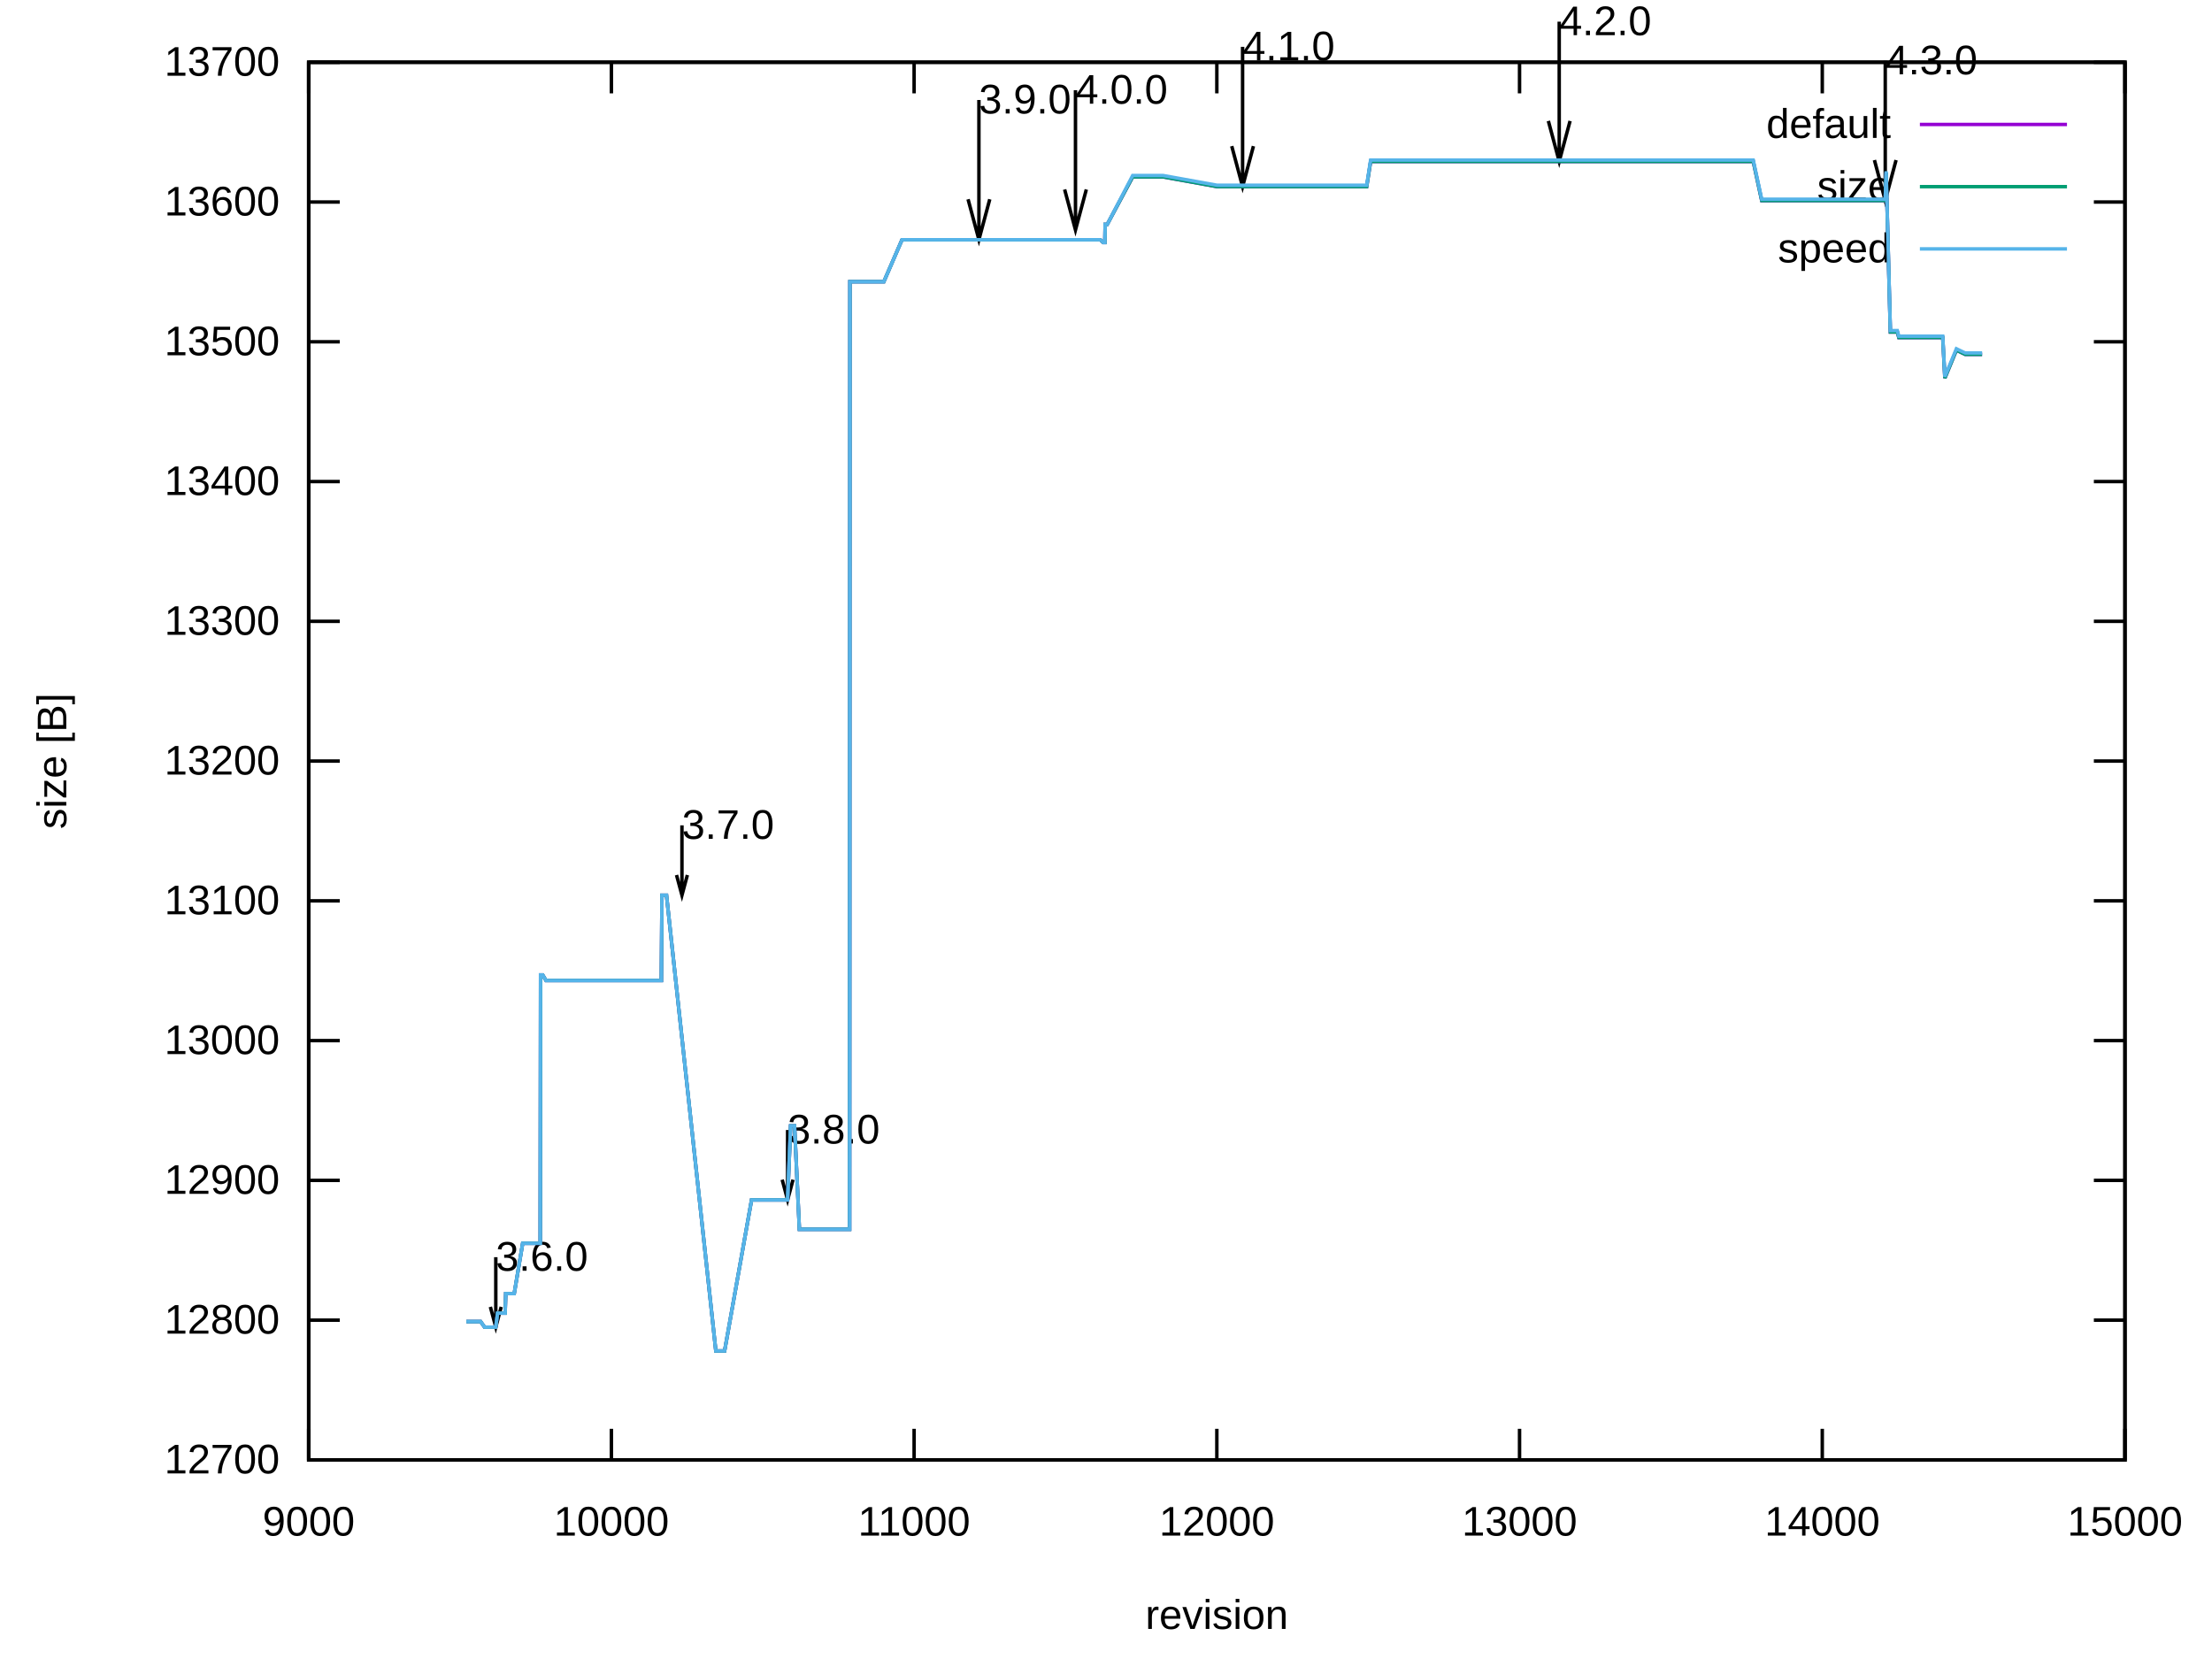
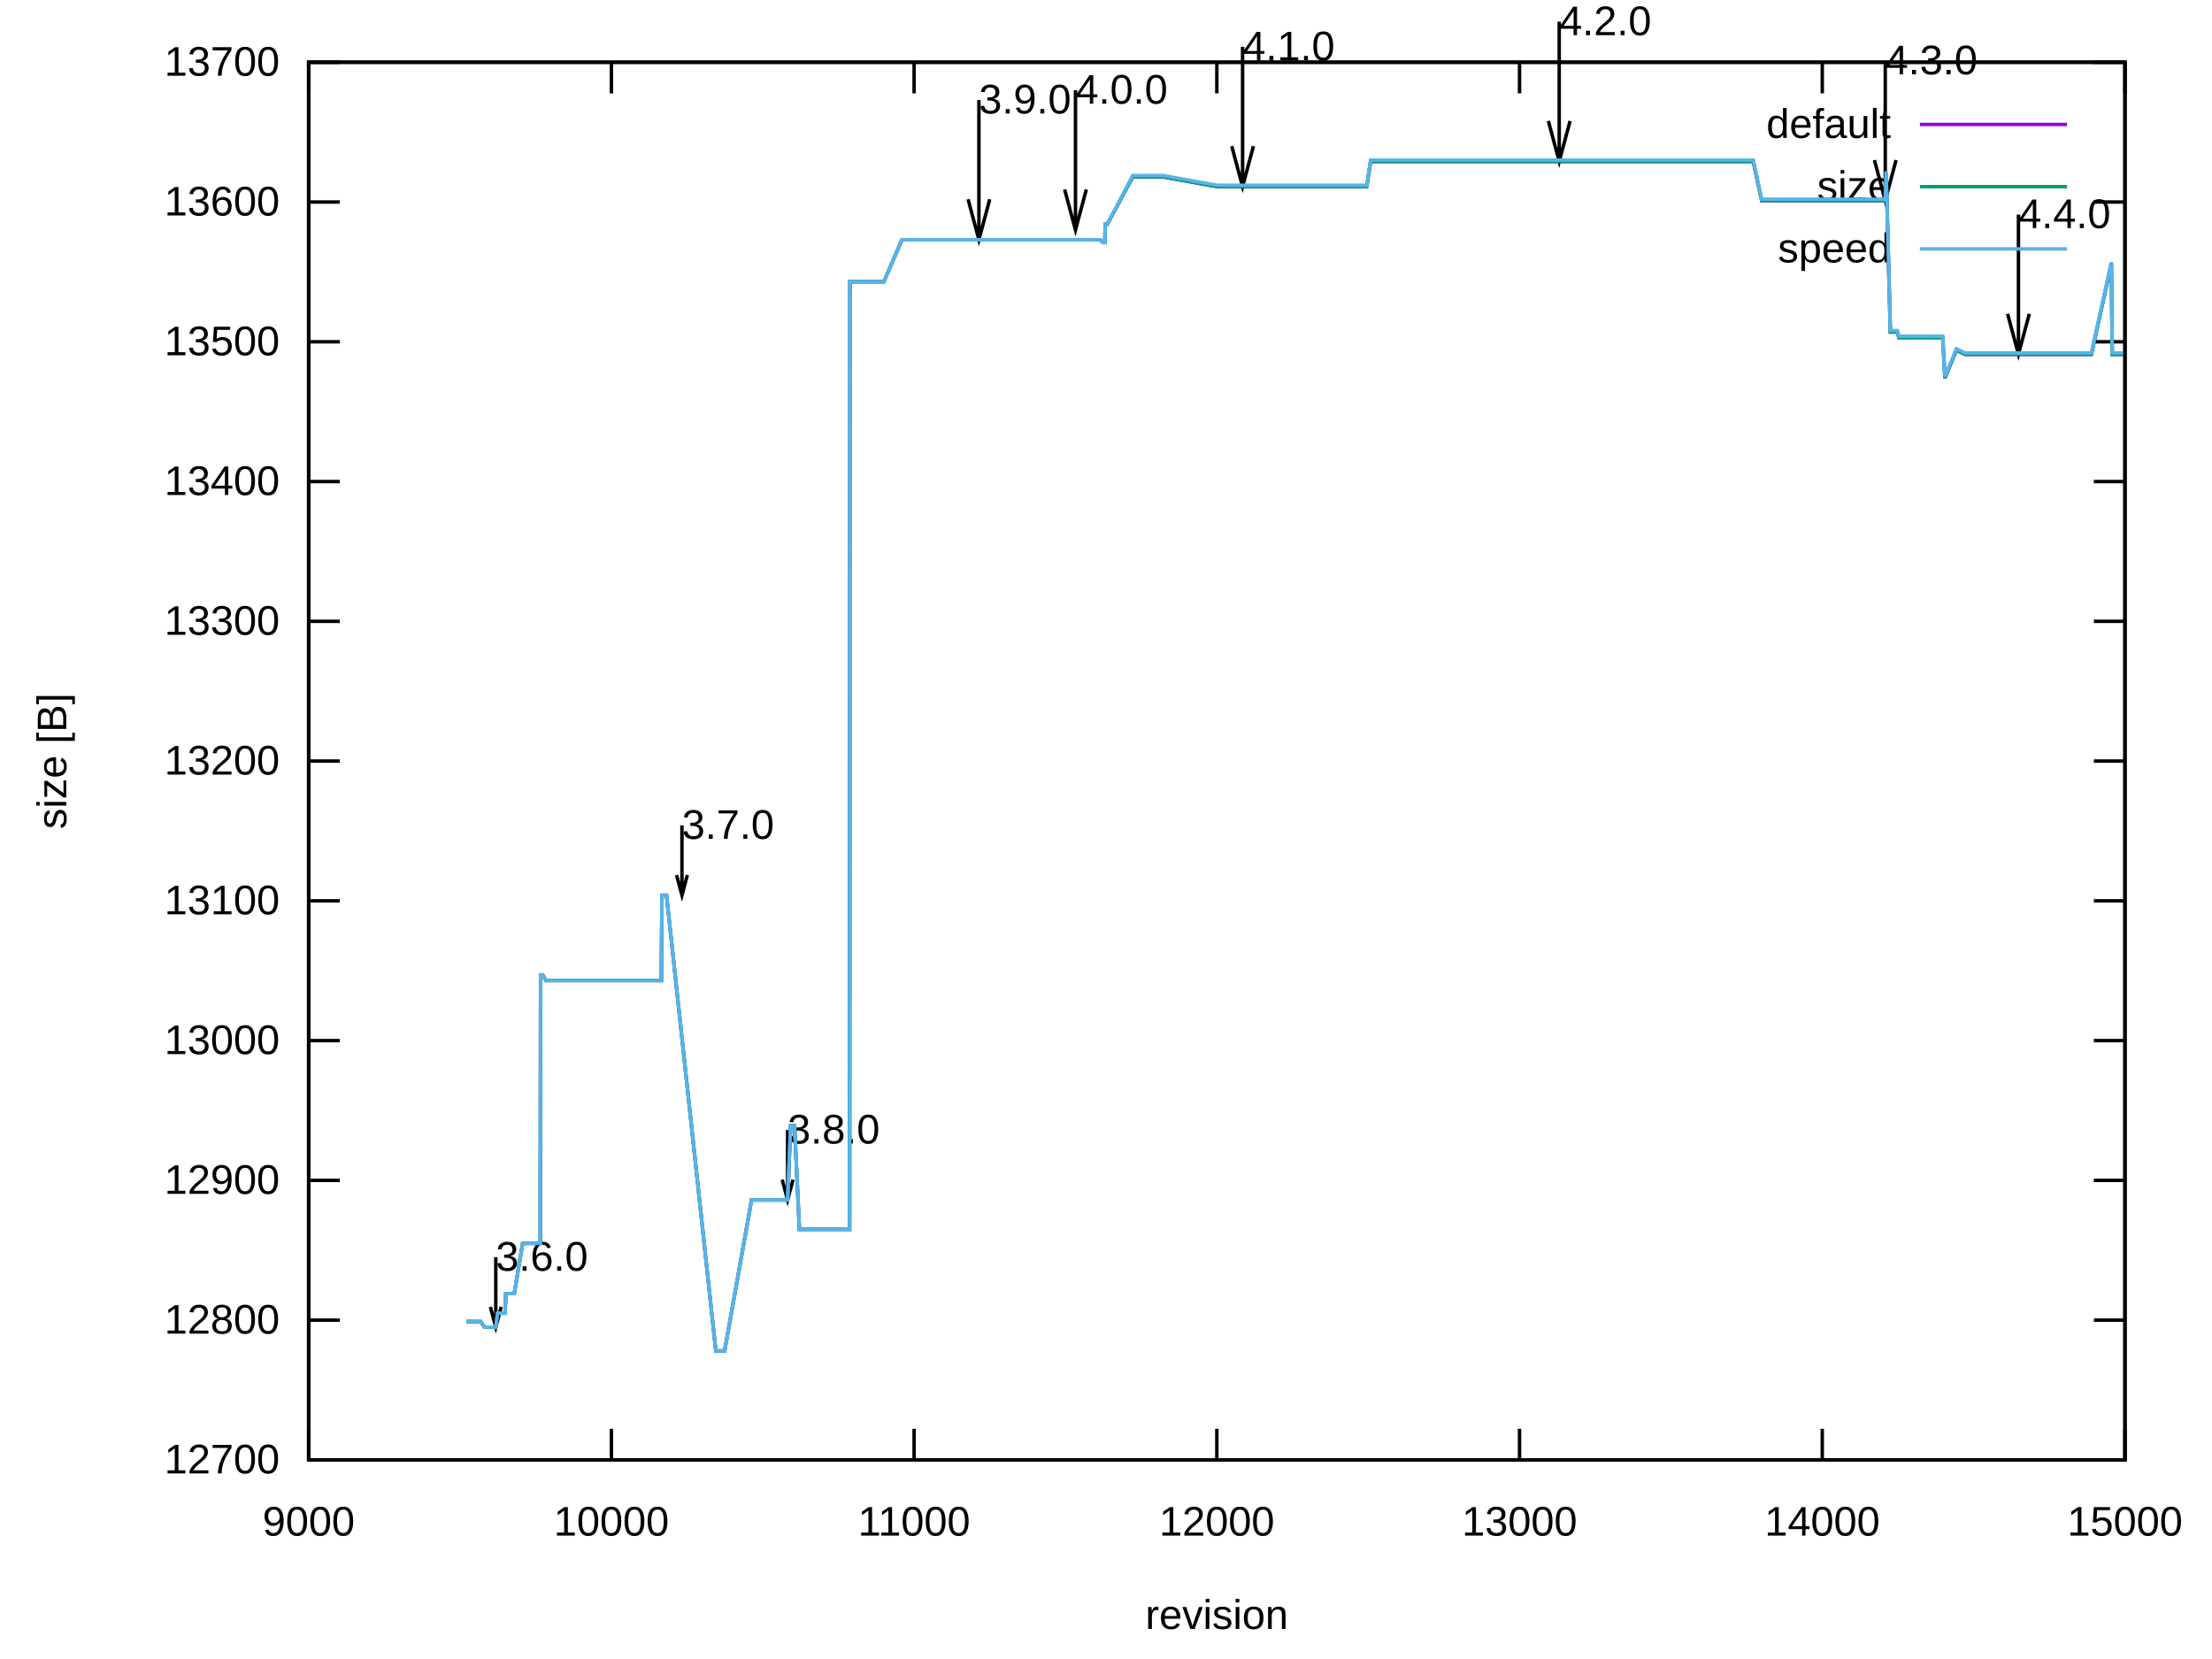
<svg xmlns="http://www.w3.org/2000/svg" xmlns:xlink="http://www.w3.org/1999/xlink" width="640" height="480" viewBox="0 0 640 480">
  <g id="gnuplot_canvas">
    <rect x="0" y="0" width="640" height="480" fill="none" />
    <defs>
      <circle id="gpDot" r="0.5" stroke-width="0.5" stroke="currentColor" />
      <path id="gpPt0" stroke-width="0.222" stroke="currentColor" d="M-1,0 h2 M0,-1 v2" />
      <path id="gpPt1" stroke-width="0.222" stroke="currentColor" d="M-1,-1 L1,1 M1,-1 L-1,1" />
      <path id="gpPt2" stroke-width="0.222" stroke="currentColor" d="M-1,0 L1,0 M0,-1 L0,1 M-1,-1 L1,1 M-1,1 L1,-1" />
      <rect id="gpPt3" stroke-width="0.222" stroke="currentColor" x="-1" y="-1" width="2" height="2" />
      <rect id="gpPt4" stroke-width="0.222" stroke="currentColor" fill="currentColor" x="-1" y="-1" width="2" height="2" />
      <circle id="gpPt5" stroke-width="0.222" stroke="currentColor" cx="0" cy="0" r="1" />
      <use xlink:href="#gpPt5" id="gpPt6" fill="currentColor" stroke="none" />
      <path id="gpPt7" stroke-width="0.222" stroke="currentColor" d="M0,-1.33 L-1.33,0.67 L1.33,0.67 z" />
      <use xlink:href="#gpPt7" id="gpPt8" fill="currentColor" stroke="none" />
      <use xlink:href="#gpPt7" id="gpPt9" stroke="currentColor" transform="rotate(180)" />
      <use xlink:href="#gpPt9" id="gpPt10" fill="currentColor" stroke="none" />
      <use xlink:href="#gpPt3" id="gpPt11" stroke="currentColor" transform="rotate(45)" />
      <use xlink:href="#gpPt11" id="gpPt12" fill="currentColor" stroke="none" />
      <path id="gpPt13" stroke-width="0.222" stroke="currentColor" d="M0,1.330 L1.265,0.411 L0.782,-1.067 L-0.782,-1.076 L-1.265,0.411 z" />
      <use xlink:href="#gpPt13" id="gpPt14" fill="currentColor" stroke="none" />
      <filter id="textbox" filterUnits="objectBoundingBox" x="0" y="0" height="1" width="1">
        <feFlood flood-color="white" flood-opacity="1" result="bgnd" />
        <feComposite in="SourceGraphic" in2="bgnd" operator="atop" />
      </filter>
      <filter id="greybox" filterUnits="objectBoundingBox" x="0" y="0" height="1" width="1">
        <feFlood flood-color="lightgrey" flood-opacity="1" result="grey" />
        <feComposite in="SourceGraphic" in2="grey" operator="atop" />
      </filter>
    </defs>
    <g fill="none" color="white" stroke="currentColor" stroke-width="1.00" stroke-linecap="butt" stroke-linejoin="miter">
</g>
    <g fill="none" color="black" stroke="currentColor" stroke-width="1.00" stroke-linecap="butt" stroke-linejoin="miter">
      <path stroke="black" d="M89.31,422.40 L98.31,422.40 M614.82,422.40 L605.82,422.40  " />
      <g transform="translate(80.92,426.30)" stroke="none" fill="black" font-family="Arial" font-size="12.00" text-anchor="end">
        <text>
          <tspan font-family="Arial"> 12700</tspan>
        </text>
      </g>
    </g>
    <g fill="none" color="black" stroke="currentColor" stroke-width="1.00" stroke-linecap="butt" stroke-linejoin="miter">
      <path stroke="black" d="M89.31,381.96 L98.31,381.96 M614.82,381.96 L605.82,381.96  " />
      <g transform="translate(80.92,385.86)" stroke="none" fill="black" font-family="Arial" font-size="12.00" text-anchor="end">
        <text>
          <tspan font-family="Arial"> 12800</tspan>
        </text>
      </g>
    </g>
    <g fill="none" color="black" stroke="currentColor" stroke-width="1.00" stroke-linecap="butt" stroke-linejoin="miter">
      <path stroke="black" d="M89.31,341.52 L98.31,341.52 M614.82,341.52 L605.82,341.52  " />
      <g transform="translate(80.92,345.42)" stroke="none" fill="black" font-family="Arial" font-size="12.00" text-anchor="end">
        <text>
          <tspan font-family="Arial"> 12900</tspan>
        </text>
      </g>
    </g>
    <g fill="none" color="black" stroke="currentColor" stroke-width="1.00" stroke-linecap="butt" stroke-linejoin="miter">
      <path stroke="black" d="M89.31,301.08 L98.31,301.08 M614.82,301.08 L605.82,301.08  " />
      <g transform="translate(80.92,304.98)" stroke="none" fill="black" font-family="Arial" font-size="12.00" text-anchor="end">
        <text>
          <tspan font-family="Arial"> 13000</tspan>
        </text>
      </g>
    </g>
    <g fill="none" color="black" stroke="currentColor" stroke-width="1.00" stroke-linecap="butt" stroke-linejoin="miter">
      <path stroke="black" d="M89.31,260.64 L98.31,260.64 M614.82,260.64 L605.82,260.64  " />
      <g transform="translate(80.92,264.54)" stroke="none" fill="black" font-family="Arial" font-size="12.00" text-anchor="end">
        <text>
          <tspan font-family="Arial"> 13100</tspan>
        </text>
      </g>
    </g>
    <g fill="none" color="black" stroke="currentColor" stroke-width="1.00" stroke-linecap="butt" stroke-linejoin="miter">
      <path stroke="black" d="M89.31,220.20 L98.31,220.20 M614.82,220.20 L605.82,220.20  " />
      <g transform="translate(80.92,224.10)" stroke="none" fill="black" font-family="Arial" font-size="12.00" text-anchor="end">
        <text>
          <tspan font-family="Arial"> 13200</tspan>
        </text>
      </g>
    </g>
    <g fill="none" color="black" stroke="currentColor" stroke-width="1.00" stroke-linecap="butt" stroke-linejoin="miter">
      <path stroke="black" d="M89.31,179.77 L98.31,179.77 M614.82,179.77 L605.82,179.77  " />
      <g transform="translate(80.92,183.67)" stroke="none" fill="black" font-family="Arial" font-size="12.00" text-anchor="end">
        <text>
          <tspan font-family="Arial"> 13300</tspan>
        </text>
      </g>
    </g>
    <g fill="none" color="black" stroke="currentColor" stroke-width="1.00" stroke-linecap="butt" stroke-linejoin="miter">
      <path stroke="black" d="M89.31,139.33 L98.31,139.33 M614.82,139.33 L605.82,139.33  " />
      <g transform="translate(80.92,143.23)" stroke="none" fill="black" font-family="Arial" font-size="12.00" text-anchor="end">
        <text>
          <tspan font-family="Arial"> 13400</tspan>
        </text>
      </g>
    </g>
    <g fill="none" color="black" stroke="currentColor" stroke-width="1.00" stroke-linecap="butt" stroke-linejoin="miter">
      <path stroke="black" d="M89.31,98.89 L98.31,98.89 M614.82,98.89 L605.82,98.89  " />
      <g transform="translate(80.92,102.79)" stroke="none" fill="black" font-family="Arial" font-size="12.00" text-anchor="end">
        <text>
          <tspan font-family="Arial"> 13500</tspan>
        </text>
      </g>
    </g>
    <g fill="none" color="black" stroke="currentColor" stroke-width="1.00" stroke-linecap="butt" stroke-linejoin="miter">
      <path stroke="black" d="M89.31,58.45 L98.31,58.45 M614.82,58.45 L605.82,58.45  " />
      <g transform="translate(80.92,62.35)" stroke="none" fill="black" font-family="Arial" font-size="12.00" text-anchor="end">
        <text>
          <tspan font-family="Arial"> 13600</tspan>
        </text>
      </g>
    </g>
    <g fill="none" color="black" stroke="currentColor" stroke-width="1.00" stroke-linecap="butt" stroke-linejoin="miter">
      <path stroke="black" d="M89.31,18.01 L98.31,18.01 M614.82,18.01 L605.82,18.01  " />
      <g transform="translate(80.92,21.91)" stroke="none" fill="black" font-family="Arial" font-size="12.00" text-anchor="end">
        <text>
          <tspan font-family="Arial"> 13700</tspan>
        </text>
      </g>
    </g>
    <g fill="none" color="black" stroke="currentColor" stroke-width="1.00" stroke-linecap="butt" stroke-linejoin="miter">
      <path stroke="black" d="M89.31,422.40 L89.31,413.40 M89.31,18.01 L89.31,27.01  " />
      <g transform="translate(89.31,444.30)" stroke="none" fill="black" font-family="Arial" font-size="12.00" text-anchor="middle">
        <text>
          <tspan font-family="Arial"> 9000</tspan>
        </text>
      </g>
    </g>
    <g fill="none" color="black" stroke="currentColor" stroke-width="1.00" stroke-linecap="butt" stroke-linejoin="miter">
      <path stroke="black" d="M176.90,422.40 L176.90,413.40 M176.90,18.01 L176.90,27.01  " />
      <g transform="translate(176.90,444.30)" stroke="none" fill="black" font-family="Arial" font-size="12.00" text-anchor="middle">
        <text>
          <tspan font-family="Arial"> 10000</tspan>
        </text>
      </g>
    </g>
    <g fill="none" color="black" stroke="currentColor" stroke-width="1.00" stroke-linecap="butt" stroke-linejoin="miter">
      <path stroke="black" d="M264.48,422.40 L264.48,413.40 M264.48,18.01 L264.48,27.01  " />
      <g transform="translate(264.48,444.30)" stroke="none" fill="black" font-family="Arial" font-size="12.00" text-anchor="middle">
        <text>
          <tspan font-family="Arial"> 11000</tspan>
        </text>
      </g>
    </g>
    <g fill="none" color="black" stroke="currentColor" stroke-width="1.00" stroke-linecap="butt" stroke-linejoin="miter">
      <path stroke="black" d="M352.07,422.40 L352.07,413.40 M352.07,18.01 L352.07,27.01  " />
      <g transform="translate(352.07,444.30)" stroke="none" fill="black" font-family="Arial" font-size="12.00" text-anchor="middle">
        <text>
          <tspan font-family="Arial"> 12000</tspan>
        </text>
      </g>
    </g>
    <g fill="none" color="black" stroke="currentColor" stroke-width="1.00" stroke-linecap="butt" stroke-linejoin="miter">
      <path stroke="black" d="M439.65,422.40 L439.65,413.40 M439.65,18.01 L439.65,27.01  " />
      <g transform="translate(439.65,444.30)" stroke="none" fill="black" font-family="Arial" font-size="12.00" text-anchor="middle">
        <text>
          <tspan font-family="Arial"> 13000</tspan>
        </text>
      </g>
    </g>
    <g fill="none" color="black" stroke="currentColor" stroke-width="1.00" stroke-linecap="butt" stroke-linejoin="miter">
      <path stroke="black" d="M527.24,422.40 L527.24,413.40 M527.24,18.01 L527.24,27.01  " />
      <g transform="translate(527.24,444.30)" stroke="none" fill="black" font-family="Arial" font-size="12.00" text-anchor="middle">
        <text>
          <tspan font-family="Arial"> 14000</tspan>
        </text>
      </g>
    </g>
    <g fill="none" color="black" stroke="currentColor" stroke-width="1.00" stroke-linecap="butt" stroke-linejoin="miter">
      <path stroke="black" d="M614.82,422.40 L614.82,413.40 M614.82,18.01 L614.82,27.01  " />
      <g transform="translate(614.82,444.30)" stroke="none" fill="black" font-family="Arial" font-size="12.00" text-anchor="middle">
        <text>
          <tspan font-family="Arial"> 15000</tspan>
        </text>
      </g>
    </g>
    <g fill="none" color="black" stroke="currentColor" stroke-width="1.00" stroke-linecap="butt" stroke-linejoin="miter">
</g>
    <g fill="none" color="black" stroke="currentColor" stroke-width="1.00" stroke-linecap="butt" stroke-linejoin="miter">
      <path stroke="black" d="M89.31,18.01 L89.31,422.40 L614.82,422.40 L614.82,18.01 L89.31,18.01 Z  " />
      <g transform="translate(143.44,367.66)" stroke="none" fill="black" font-family="Arial" font-size="12.00" text-anchor="start">
        <text>
          <tspan font-family="Arial">3.6.0</tspan>
        </text>
      </g>
      <g transform="translate(197.30,242.71)" stroke="none" fill="black" font-family="Arial" font-size="12.00" text-anchor="start">
        <text>
          <tspan font-family="Arial">3.7.0</tspan>
        </text>
      </g>
      <g transform="translate(227.87,330.86)" stroke="none" fill="black" font-family="Arial" font-size="12.00" text-anchor="start">
        <text>
          <tspan font-family="Arial">3.8.0</tspan>
        </text>
      </g>
      <g transform="translate(283.22,32.83)" stroke="none" fill="black" font-family="Arial" font-size="12.00" text-anchor="start">
        <text>
          <tspan font-family="Arial">3.9.0</tspan>
        </text>
      </g>
      <g transform="translate(311.16,30.00)" stroke="none" fill="black" font-family="Arial" font-size="12.00" text-anchor="start">
        <text>
          <tspan font-family="Arial">4.0.0</tspan>
        </text>
      </g>
      <g transform="translate(359.51,17.46)" stroke="none" fill="black" font-family="Arial" font-size="12.00" text-anchor="start">
        <text>
          <tspan font-family="Arial">4.1.0</tspan>
        </text>
      </g>
      <g transform="translate(451.12,10.18)" stroke="none" fill="black" font-family="Arial" font-size="12.00" text-anchor="start">
        <text>
          <tspan font-family="Arial">4.2.0</tspan>
        </text>
      </g>
      <g transform="translate(545.45,21.51)" stroke="none" fill="black" font-family="Arial" font-size="12.00" text-anchor="start">
        <text>
          <tspan font-family="Arial">4.3.0</tspan>
        </text>
      </g>
-       <path stroke="black" d="M141.88,378.12 L143.45,383.97 L145.02,378.12 M143.45,363.75 L143.45,383.97 M195.74,253.17 L197.31,259.02 L198.88,253.17   M197.31,238.80 L197.31,259.02 M226.31,341.32 L227.88,347.17 L229.45,341.32 M227.88,326.95 L227.88,347.17 M280.09,57.65   L283.23,69.36 L286.37,57.65 M283.23,28.92 L283.23,69.36 M308.03,54.82 L311.17,66.53 L314.31,54.82 M311.17,26.09   L311.17,66.53 M356.38,42.28 L359.52,53.99 L362.66,42.28 M359.52,13.55 L359.52,53.99 M447.99,35.00 L451.13,46.71   L454.27,35.00 M451.13,6.27 L451.13,46.71 M542.33,46.32 L545.46,58.03 L548.59,46.32 M545.46,17.60 L545.46,58.03    " />
-     </g>
-     <g fill="none" color="black" stroke="currentColor" stroke-width="1.00" stroke-linecap="butt" stroke-linejoin="miter">
-       <g transform="translate(19.18,220.21) rotate(270)" stroke="none" fill="black" font-family="Arial" font-size="12.00" text-anchor="middle">
-         <text>
-           <tspan font-family="Arial">size [B]</tspan>
-         </text>
-       </g>
-     </g>
-     <g fill="none" color="black" stroke="currentColor" stroke-width="1.00" stroke-linecap="butt" stroke-linejoin="miter">
-       <g transform="translate(352.06,471.30)" stroke="none" fill="black" font-family="Arial" font-size="12.00" text-anchor="middle">
-         <text>
-           <tspan font-family="Arial">revision</tspan>
-         </text>
-       </g>
+       <g transform="translate(583.99,65.99)" stroke="none" fill="black" font-family="Arial" font-size="12.00" text-anchor="start">
+         <text>
+           <tspan font-family="Arial">4.4.0</tspan>
+         </text>
+       </g>
+     </g>
+     <g fill="none" color="black" stroke="currentColor" stroke-width="1.00" stroke-linecap="butt" stroke-linejoin="miter">
+       <path stroke="black" d="M141.88,378.12 L143.45,383.97 L145.02,378.12 M143.45,363.75 L143.45,383.97  " />
+     </g>
+     <g fill="none" color="black" stroke="currentColor" stroke-width="1.00" stroke-linecap="butt" stroke-linejoin="miter">
+       <path stroke="black" d="M195.74,253.17 L197.31,259.02 L198.88,253.17 M197.31,238.80 L197.31,259.02  " />
+     </g>
+     <g fill="none" color="black" stroke="currentColor" stroke-width="1.00" stroke-linecap="butt" stroke-linejoin="miter">
+       <path stroke="black" d="M226.31,341.32 L227.88,347.17 L229.45,341.32 M227.88,326.95 L227.88,347.17  " />
+     </g>
+     <g fill="none" color="black" stroke="currentColor" stroke-width="1.00" stroke-linecap="butt" stroke-linejoin="miter">
+       <path stroke="black" d="M280.09,57.65 L283.23,69.36 L286.37,57.65 M283.23,28.92 L283.23,69.36  " />
+     </g>
+     <g fill="none" color="black" stroke="currentColor" stroke-width="1.00" stroke-linecap="butt" stroke-linejoin="miter">
+       <path stroke="black" d="M308.03,54.82 L311.17,66.53 L314.31,54.82 M311.17,26.09 L311.17,66.53  " />
+     </g>
+     <g fill="none" color="black" stroke="currentColor" stroke-width="1.00" stroke-linecap="butt" stroke-linejoin="miter">
+       <path stroke="black" d="M356.38,42.28 L359.52,53.99 L362.66,42.28 M359.52,13.55 L359.52,53.99  " />
+     </g>
+     <g fill="none" color="black" stroke="currentColor" stroke-width="1.00" stroke-linecap="butt" stroke-linejoin="miter">
+       <path stroke="black" d="M447.99,35.00 L451.13,46.71 L454.27,35.00 M451.13,6.27 L451.13,46.71  " />
+     </g>
+     <g fill="none" color="black" stroke="currentColor" stroke-width="1.00" stroke-linecap="butt" stroke-linejoin="miter">
+       <path stroke="black" d="M542.33,46.32 L545.46,58.03 L548.59,46.32 M545.46,17.60 L545.46,58.03  " />
+     </g>
+     <g fill="none" color="black" stroke="currentColor" stroke-width="1.00" stroke-linecap="butt" stroke-linejoin="miter">
+       <path stroke="black" d="M580.86,90.81 L584.00,102.52 L587.14,90.81 M584.00,62.08 L584.00,102.52  " />
    </g>
    <g fill="none" color="black" stroke="currentColor" stroke-width="1.00" stroke-linecap="butt" stroke-linejoin="miter">
</g>
    <g id="gnuplot_plot_1">
      <g fill="none" color="black" stroke="currentColor" stroke-width="1.00" stroke-linecap="butt" stroke-linejoin="miter">
        <g transform="translate(547.09,39.91)" stroke="none" fill="black" font-family="Arial" font-size="12.00" text-anchor="end">
          <text>
            <tspan font-family="Arial">default</tspan>
          </text>
        </g>
      </g>
      <g fill="none" color="black" stroke="currentColor" stroke-width="1.00" stroke-linecap="butt" stroke-linejoin="miter">
-         <path stroke="rgb(148,   0, 211)" d="M555.48,36.01 L598.04,36.01 M134.94,382.37 L136.61,382.37 L137.48,382.37 L139.06,382.37 L140.20,383.98 L140.90,383.98   L141.51,383.98 L141.95,383.98 L142.04,383.98 L142.12,383.98 L142.21,383.98 L143.44,383.98 L143.96,379.94 L144.66,379.94   L144.93,379.94 L145.01,379.94 L145.10,379.94 L145.19,379.94 L145.36,379.94 L145.80,379.94 L145.89,379.94 L146.15,379.94   L146.33,374.28 L146.50,374.28 L146.59,374.28 L147.03,374.28 L147.29,374.28 L147.47,374.28 L147.55,374.28 L147.64,374.28   L148.78,374.28 L151.23,359.72 L153.25,359.72 L154.12,359.72 L154.74,359.72 L155.09,359.72 L155.96,359.72 L156.22,359.72   L156.31,359.72 L156.40,282.08 L156.49,282.08 L157.01,282.08 L157.98,283.69 L158.50,283.69 L158.59,283.69 L158.76,283.69   L159.12,283.69 L159.64,283.69 L159.99,283.69 L160.08,283.69 L160.69,283.69 L160.95,283.69 L161.04,283.69 L161.13,283.69   L162.01,283.69 L162.18,283.69 L162.53,283.69 L166.30,283.69 L172.43,283.69 L172.78,283.69 L172.95,283.69 L173.04,283.69   L173.48,283.69 L191.17,283.69 L191.35,283.69 L191.52,259.03 L192.13,259.03 L192.75,259.03 L192.84,259.03 L207.11,390.86   L207.46,390.86 L207.55,390.86 L208.95,390.86 L209.04,390.86 L209.65,390.86 L217.45,347.18 L220.25,347.18 L221.56,347.18   L224.19,347.18 L225.77,347.18 L227.87,347.18 L228.75,325.75 L229.53,325.75 L229.88,325.75 L231.29,355.68 L232.95,355.68   L233.39,355.68 L234.35,355.68 L234.70,355.68 L235.40,355.68 L244.77,355.68 L245.39,355.68 L245.74,355.68 L245.82,355.68   L245.91,81.50 L246.09,81.50 L246.96,81.50 L255.72,81.50 L260.98,69.37 L262.20,69.37 L272.10,69.37 L273.24,69.37   L277.62,69.37 L283.22,69.37 L287.25,69.37 L293.38,69.37 L293.82,69.37 L296.97,69.37 L302.58,69.37 L302.84,69.37   L303.63,69.37 L308.89,69.37 L309.06,69.37 L311.16,69.37 L315.80,69.37 L318.26,69.37 L318.34,69.37 L319.22,70.18   L319.66,70.18 L319.75,64.92 L320.27,64.92 L320.36,64.92 L327.72,51.17 L336.47,51.17 L352.15,54.00 L356.97,54.00   L359.51,54.00 L360.65,54.00 L360.82,54.00 L361.00,54.00 L361.35,54.00 L361.61,54.00 L362.05,54.00 L386.40,54.00   L388.41,54.00 L389.73,54.00 L391.48,54.00 L392.70,54.00 L394.81,54.00 L395.42,54.00 L396.56,46.72 L408.29,46.72   L411.01,46.72 L412.41,46.72 L412.67,46.72 L417.40,46.72 L420.73,46.72 L421.70,46.72 L424.50,46.72 L427.56,46.72   L428.70,46.72 L430.10,46.72 L430.89,46.72 L436.93,46.72 L451.12,46.72 L457.17,46.72 L465.93,46.72 L483.00,46.72   L500.00,46.72 L500.87,46.72 L501.75,46.72 L505.16,46.72 L507.27,46.72 L509.72,58.04 L518.48,58.04 L527.24,58.04   L543.35,58.04 L545.45,58.04 L545.72,49.96 L546.94,96.06 L547.82,96.06 L548.08,96.06 L548.78,96.06 L548.96,96.06   L549.39,97.67 L553.51,97.67 L557.54,97.67 L559.64,97.67 L562.09,97.67 L562.71,109.40 L566.04,101.31 L568.58,102.53   L571.90,102.53 L573.48,102.53  " />
+         <path stroke="rgb(148,   0, 211)" d="M555.48,36.01 L598.04,36.01 M134.94,382.37 L136.61,382.37 L137.48,382.37 L139.06,382.37 L140.20,383.98 L140.90,383.98   L141.51,383.98 L141.95,383.98 L142.04,383.98 L142.12,383.98 L142.21,383.98 L143.44,383.98 L143.96,379.94 L144.66,379.94   L144.93,379.94 L145.01,379.94 L145.10,379.94 L145.19,379.94 L145.36,379.94 L145.80,379.94 L145.89,379.94 L146.15,379.94   L146.33,374.28 L146.50,374.28 L146.59,374.28 L147.03,374.28 L147.29,374.28 L147.47,374.28 L147.55,374.28 L147.64,374.28   L148.78,374.28 L151.23,359.72 L153.25,359.72 L154.12,359.72 L154.74,359.72 L155.09,359.72 L155.96,359.72 L156.22,359.72   L156.31,359.72 L156.40,282.08 L156.49,282.08 L157.01,282.08 L157.98,283.69 L158.50,283.69 L158.59,283.69 L158.76,283.69   L159.12,283.69 L159.64,283.69 L159.99,283.69 L160.08,283.69 L160.69,283.69 L160.95,283.69 L161.04,283.69 L161.13,283.69   L162.01,283.69 L162.18,283.69 L162.53,283.69 L166.30,283.69 L172.43,283.69 L172.78,283.69 L172.95,283.69 L173.04,283.69   L173.48,283.69 L191.17,283.69 L191.35,283.69 L191.52,259.03 L192.13,259.03 L192.75,259.03 L192.84,259.03 L207.11,390.86   L207.46,390.86 L207.55,390.86 L208.95,390.86 L209.04,390.86 L209.65,390.86 L217.45,347.18 L220.25,347.18 L221.56,347.18   L224.19,347.18 L225.77,347.18 L227.87,347.18 L228.75,325.75 L229.53,325.75 L229.88,325.75 L231.29,355.68 L232.95,355.68   L233.39,355.68 L234.35,355.68 L234.70,355.68 L235.40,355.68 L244.77,355.68 L245.39,355.68 L245.74,355.68 L245.82,355.68   L245.91,81.50 L246.09,81.50 L246.96,81.50 L255.72,81.50 L260.98,69.37 L262.20,69.37 L272.10,69.37 L273.24,69.37   L277.62,69.37 L283.22,69.37 L287.25,69.37 L293.38,69.37 L293.82,69.37 L296.97,69.37 L302.58,69.37 L302.84,69.37   L303.63,69.37 L308.89,69.37 L309.06,69.37 L311.16,69.37 L315.80,69.37 L318.26,69.37 L318.34,69.37 L319.22,70.18   L319.66,70.18 L319.75,64.92 L320.27,64.92 L320.36,64.92 L327.72,51.17 L336.47,51.17 L352.15,54.00 L356.97,54.00   L359.51,54.00 L360.65,54.00 L360.82,54.00 L361.00,54.00 L361.35,54.00 L361.61,54.00 L362.05,54.00 L386.40,54.00   L388.41,54.00 L389.73,54.00 L391.48,54.00 L392.70,54.00 L394.81,54.00 L395.42,54.00 L396.56,46.72 L408.29,46.72   L411.01,46.72 L412.41,46.72 L412.67,46.72 L417.40,46.72 L420.73,46.72 L421.70,46.72 L424.50,46.72 L427.56,46.72   L428.70,46.72 L430.10,46.72 L430.89,46.72 L436.93,46.72 L451.12,46.72 L457.17,46.72 L465.93,46.72 L483.00,46.72   L500.00,46.72 L500.87,46.72 L501.75,46.72 L505.16,46.72 L507.27,46.72 L509.72,58.04 L518.48,58.04 L527.24,58.04   L543.35,58.04 L545.45,58.04 L545.72,49.96 L546.94,96.06 L547.82,96.06 L548.08,96.06 L548.78,96.06 L548.96,96.06   L549.39,97.67 L553.51,97.67 L557.54,97.67 L559.64,97.67 L562.09,97.67 L562.71,109.40 L566.04,101.31 L568.58,102.53   L571.90,102.53 L573.48,102.53 L583.99,102.53 L584.17,102.53 L589.42,102.53 L591.87,102.53 L598.79,102.53 L605.10,102.53   L610.88,76.24 L611.14,102.53 L614.47,102.53  " />
      </g>
    </g>
    <g id="gnuplot_plot_2">
      <g fill="none" color="black" stroke="currentColor" stroke-width="1.00" stroke-linecap="butt" stroke-linejoin="miter">
        <g transform="translate(547.09,57.91)" stroke="none" fill="black" font-family="Arial" font-size="12.00" text-anchor="end">
          <text>
            <tspan font-family="Arial">size</tspan>
          </text>
        </g>
      </g>
      <g fill="none" color="black" stroke="currentColor" stroke-width="1.00" stroke-linecap="butt" stroke-linejoin="miter">
-         <path stroke="rgb(  0, 158, 115)" d="M555.48,54.01 L598.04,54.01 M134.94,382.37 L136.61,382.37 L137.48,382.37 L139.06,382.37 L140.20,383.98 L140.90,383.98   L141.51,383.98 L141.95,383.98 L142.04,383.98 L142.12,383.98 L142.21,383.98 L143.44,383.98 L143.96,379.94 L144.66,379.94   L144.93,379.94 L145.01,379.94 L145.10,379.94 L145.19,379.94 L145.36,379.94 L145.80,379.94 L145.89,379.94 L146.15,379.94   L146.33,374.28 L146.50,374.28 L146.59,374.28 L147.03,374.28 L147.29,374.28 L147.47,374.28 L147.55,374.28 L147.64,374.28   L148.78,374.28 L151.23,359.72 L153.25,359.72 L154.12,359.72 L154.74,359.72 L155.09,359.72 L155.96,359.72 L156.22,359.72   L156.31,359.72 L156.40,282.08 L156.49,282.08 L157.01,282.08 L157.98,283.69 L158.50,283.69 L158.59,283.69 L158.76,283.69   L159.12,283.69 L159.64,283.69 L159.99,283.69 L160.08,283.69 L160.69,283.69 L160.95,283.69 L161.04,283.69 L161.13,283.69   L162.01,283.69 L162.18,283.69 L162.53,283.69 L166.30,283.69 L172.43,283.69 L172.78,283.69 L172.95,283.69 L173.04,283.69   L173.48,283.69 L191.17,283.69 L191.35,283.69 L191.52,259.03 L192.13,259.03 L192.75,259.03 L192.84,259.03 L207.11,390.86   L207.46,390.86 L207.55,390.86 L208.95,390.86 L209.04,390.86 L209.65,390.86 L217.45,347.18 L220.25,347.18 L221.56,347.18   L224.19,347.18 L225.77,347.18 L227.87,347.18 L228.75,325.75 L229.53,325.75 L229.88,325.75 L231.29,355.68 L232.95,355.68   L233.39,355.68 L234.35,355.68 L234.70,355.68 L235.40,355.68 L244.77,355.68 L245.39,355.68 L245.74,355.68 L245.82,355.68   L245.91,81.50 L246.09,81.50 L246.96,81.50 L255.72,81.50 L260.98,69.37 L262.20,69.37 L272.10,69.37 L273.24,69.37   L277.62,69.37 L283.22,69.37 L287.25,69.37 L293.38,69.37 L293.82,69.37 L296.97,69.37 L302.58,69.37 L302.84,69.37   L303.63,69.37 L308.89,69.37 L309.06,69.37 L311.16,69.37 L315.80,69.37 L318.26,69.37 L318.34,69.37 L319.22,70.18   L319.66,70.18 L319.75,64.92 L320.27,64.92 L320.36,64.92 L327.72,51.17 L336.47,51.17 L352.15,54.00 L356.97,54.00   L359.51,54.00 L360.65,54.00 L360.82,54.00 L361.00,54.00 L361.35,54.00 L361.61,54.00 L362.05,54.00 L386.40,54.00   L388.41,54.00 L389.73,54.00 L391.48,54.00 L392.70,54.00 L394.81,54.00 L395.42,54.00 L396.56,46.72 L408.29,46.72   L411.01,46.72 L412.41,46.72 L412.67,46.72 L417.40,46.72 L420.73,46.72 L421.70,46.72 L424.50,46.72 L427.56,46.72   L428.70,46.72 L430.10,46.72 L430.89,46.72 L436.93,46.72 L451.12,46.72 L457.17,46.72 L465.93,46.72 L483.00,46.72   L500.00,46.72 L500.87,46.72 L501.75,46.72 L505.16,46.72 L507.27,46.72 L509.72,58.04 L518.48,58.04 L527.24,58.04   L543.35,58.04 L545.45,58.04 L545.72,49.96 L546.94,96.06 L547.82,96.06 L548.08,96.06 L548.78,96.06 L548.96,96.06   L549.39,97.67 L553.51,97.67 L557.54,97.67 L559.64,97.67 L562.09,97.67 L562.71,109.40 L566.04,101.31 L568.58,102.53   L571.90,102.53 L573.48,102.53  " />
+         <path stroke="rgb(  0, 158, 115)" d="M555.48,54.01 L598.04,54.01 M134.94,382.37 L136.61,382.37 L137.48,382.37 L139.06,382.37 L140.20,383.98 L140.90,383.98   L141.51,383.98 L141.95,383.98 L142.04,383.98 L142.12,383.98 L142.21,383.98 L143.44,383.98 L143.96,379.94 L144.66,379.94   L144.93,379.94 L145.01,379.94 L145.10,379.94 L145.19,379.94 L145.36,379.94 L145.80,379.94 L145.89,379.94 L146.15,379.94   L146.33,374.28 L146.50,374.28 L146.59,374.28 L147.03,374.28 L147.29,374.28 L147.47,374.28 L147.55,374.28 L147.64,374.28   L148.78,374.28 L151.23,359.72 L153.25,359.72 L154.12,359.72 L154.74,359.72 L155.09,359.72 L155.96,359.72 L156.22,359.72   L156.31,359.72 L156.40,282.08 L156.49,282.08 L157.01,282.08 L157.98,283.69 L158.50,283.69 L158.59,283.69 L158.76,283.69   L159.12,283.69 L159.64,283.69 L159.99,283.69 L160.08,283.69 L160.69,283.69 L160.95,283.69 L161.04,283.69 L161.13,283.69   L162.01,283.69 L162.18,283.69 L162.53,283.69 L166.30,283.69 L172.43,283.69 L172.78,283.69 L172.95,283.69 L173.04,283.69   L173.48,283.69 L191.17,283.69 L191.35,283.69 L191.52,259.03 L192.13,259.03 L192.75,259.03 L192.84,259.03 L207.11,390.86   L207.46,390.86 L207.55,390.86 L208.95,390.86 L209.04,390.86 L209.65,390.86 L217.45,347.18 L220.25,347.18 L221.56,347.18   L224.19,347.18 L225.77,347.18 L227.87,347.18 L228.75,325.75 L229.53,325.75 L229.88,325.75 L231.29,355.68 L232.95,355.68   L233.39,355.68 L234.35,355.68 L234.70,355.68 L235.40,355.68 L244.77,355.68 L245.39,355.68 L245.74,355.68 L245.82,355.68   L245.91,81.50 L246.09,81.50 L246.96,81.50 L255.72,81.50 L260.98,69.37 L262.20,69.37 L272.10,69.37 L273.24,69.37   L277.62,69.37 L283.22,69.37 L287.25,69.37 L293.38,69.37 L293.82,69.37 L296.97,69.37 L302.58,69.37 L302.84,69.37   L303.63,69.37 L308.89,69.37 L309.06,69.37 L311.16,69.37 L315.80,69.37 L318.26,69.37 L318.34,69.37 L319.22,70.18   L319.66,70.18 L319.75,64.92 L320.27,64.92 L320.36,64.92 L327.72,51.17 L336.47,51.17 L352.15,54.00 L356.97,54.00   L359.51,54.00 L360.65,54.00 L360.82,54.00 L361.00,54.00 L361.35,54.00 L361.61,54.00 L362.05,54.00 L386.40,54.00   L388.41,54.00 L389.73,54.00 L391.48,54.00 L392.70,54.00 L394.81,54.00 L395.42,54.00 L396.56,46.72 L408.29,46.72   L411.01,46.72 L412.41,46.72 L412.67,46.72 L417.40,46.72 L420.73,46.72 L421.70,46.72 L424.50,46.72 L427.56,46.72   L428.70,46.72 L430.10,46.72 L430.89,46.72 L436.93,46.72 L451.12,46.72 L457.17,46.72 L465.93,46.72 L483.00,46.72   L500.00,46.72 L500.87,46.72 L501.75,46.72 L505.16,46.72 L507.27,46.72 L509.72,58.04 L518.48,58.04 L527.24,58.04   L543.35,58.04 L545.45,58.04 L545.72,49.96 L546.94,96.06 L547.82,96.06 L548.08,96.06 L548.78,96.06 L548.96,96.06   L549.39,97.67 L553.51,97.67 L557.54,97.67 L559.64,97.67 L562.09,97.67 L562.71,109.40 L566.04,101.31 L568.58,102.53   L571.90,102.53 L573.48,102.53 L583.99,102.53 L584.17,102.53 L589.42,102.53 L591.87,102.53 L598.79,102.53 L605.10,102.53   L610.88,76.24 L611.14,102.53 L614.47,102.53  " />
      </g>
    </g>
    <g id="gnuplot_plot_3">
      <g fill="none" color="black" stroke="currentColor" stroke-width="1.00" stroke-linecap="butt" stroke-linejoin="miter">
        <g transform="translate(547.09,75.91)" stroke="none" fill="black" font-family="Arial" font-size="12.00" text-anchor="end">
          <text>
            <tspan font-family="Arial">speed</tspan>
          </text>
        </g>
      </g>
      <g fill="none" color="black" stroke="currentColor" stroke-width="1.00" stroke-linecap="butt" stroke-linejoin="miter">
-         <path stroke="rgb( 86, 180, 233)" d="M555.48,72.01 L598.04,72.01 M134.94,382.37 L136.61,382.37 L137.48,382.37 L139.06,382.37 L140.20,383.98 L140.90,383.98   L141.51,383.98 L141.95,383.98 L142.04,383.98 L142.12,383.98 L142.21,383.98 L143.44,383.98 L143.96,379.94 L144.66,379.94   L144.93,379.94 L145.01,379.94 L145.10,379.94 L145.19,379.94 L145.36,379.94 L145.80,379.94 L145.89,379.94 L146.15,379.94   L146.33,374.28 L146.50,374.28 L146.59,374.28 L147.03,374.28 L147.29,374.28 L147.47,374.28 L147.55,374.28 L147.64,374.28   L148.78,374.28 L151.23,359.72 L153.25,359.72 L154.12,359.72 L154.74,359.72 L155.09,359.72 L155.96,359.72 L156.22,359.72   L156.31,359.72 L156.40,282.08 L156.49,282.08 L157.01,282.08 L157.98,283.69 L158.50,283.69 L158.59,283.69 L158.76,283.69   L159.12,283.69 L159.64,283.69 L159.99,283.69 L160.08,283.69 L160.69,283.69 L160.95,283.69 L161.04,283.69 L161.13,283.69   L162.01,283.69 L162.18,283.69 L162.53,283.69 L166.30,283.69 L172.43,283.69 L172.78,283.69 L172.95,283.69 L173.04,283.69   L173.48,283.69 L191.17,283.69 L191.35,283.69 L191.52,259.03 L192.13,259.03 L192.75,259.03 L192.84,259.03 L207.11,390.86   L207.46,390.86 L207.55,390.86 L208.95,390.86 L209.04,390.86 L209.65,390.86 L217.45,347.18 L220.25,347.18 L221.56,347.18   L224.19,347.18 L225.77,347.18 L227.87,347.18 L228.75,325.75 L229.53,325.75 L229.88,325.75 L231.29,355.68 L232.95,355.68   L233.39,355.68 L234.35,355.68 L234.70,355.68 L235.40,355.68 L244.77,355.68 L245.39,355.68 L245.74,355.68 L245.82,355.68   L245.91,81.50 L246.09,81.50 L246.96,81.50 L255.72,81.50 L260.98,69.37 L262.20,69.37 L272.10,69.37 L273.24,69.37   L277.62,69.37 L283.22,69.37 L287.25,69.37 L293.38,69.37 L293.82,69.37 L296.97,69.37 L302.58,69.37 L302.84,69.37   L303.63,69.37 L308.89,69.37 L309.06,69.37 L311.16,69.37 L315.80,69.37 L318.26,69.37 L318.34,69.37 L319.22,70.18   L319.66,70.18 L319.75,64.92 L320.27,64.92 L320.36,64.92 L327.72,50.77 L336.47,50.77 L352.15,53.60 L356.97,53.60   L359.51,53.60 L360.65,53.60 L360.82,53.60 L361.00,53.60 L361.35,53.60 L361.61,53.60 L362.05,53.60 L386.40,53.60   L388.41,53.60 L389.73,53.60 L391.48,53.60 L392.70,53.60 L394.81,53.60 L395.42,53.60 L396.56,46.32 L408.29,46.32   L411.01,46.32 L412.41,46.32 L412.67,46.32 L417.40,46.32 L420.73,46.32 L421.70,46.32 L424.50,46.32 L427.56,46.32   L428.70,46.32 L430.10,46.32 L430.89,46.32 L436.93,46.32 L451.12,46.32 L457.17,46.32 L465.93,46.32 L483.00,46.32   L500.00,46.32 L500.87,46.32 L501.75,46.32 L505.16,46.32 L507.27,46.32 L509.72,57.64 L518.48,57.64 L527.24,57.64   L543.35,57.64 L545.45,57.64 L545.72,49.55 L546.94,95.65 L547.82,95.65 L548.08,95.65 L548.78,95.65 L548.96,95.65   L549.39,97.27 L553.51,97.27 L557.54,97.27 L559.64,97.27 L562.09,97.27 L562.71,109.00 L566.04,100.91 L568.58,102.12   L571.90,102.12 L573.48,102.12  " />
+         <path stroke="rgb( 86, 180, 233)" d="M555.48,72.01 L598.04,72.01 M134.94,382.37 L136.61,382.37 L137.48,382.37 L139.06,382.37 L140.20,383.98 L140.90,383.98   L141.51,383.98 L141.95,383.98 L142.04,383.98 L142.12,383.98 L142.21,383.98 L143.44,383.98 L143.96,379.94 L144.66,379.94   L144.93,379.94 L145.01,379.94 L145.10,379.94 L145.19,379.94 L145.36,379.94 L145.80,379.94 L145.89,379.94 L146.15,379.94   L146.33,374.28 L146.50,374.28 L146.59,374.28 L147.03,374.28 L147.29,374.28 L147.47,374.28 L147.55,374.28 L147.64,374.28   L148.78,374.28 L151.23,359.72 L153.25,359.72 L154.12,359.72 L154.74,359.72 L155.09,359.72 L155.96,359.72 L156.22,359.72   L156.31,359.72 L156.40,282.08 L156.49,282.08 L157.01,282.08 L157.98,283.69 L158.50,283.69 L158.59,283.69 L158.76,283.69   L159.12,283.69 L159.64,283.69 L159.99,283.69 L160.08,283.69 L160.69,283.69 L160.95,283.69 L161.04,283.69 L161.13,283.69   L162.01,283.69 L162.18,283.69 L162.53,283.69 L166.30,283.69 L172.43,283.69 L172.78,283.69 L172.95,283.69 L173.04,283.69   L173.48,283.69 L191.17,283.69 L191.35,283.69 L191.52,259.03 L192.13,259.03 L192.75,259.03 L192.84,259.03 L207.11,390.86   L207.46,390.86 L207.55,390.86 L208.95,390.86 L209.04,390.86 L209.65,390.86 L217.45,347.18 L220.25,347.18 L221.56,347.18   L224.19,347.18 L225.77,347.18 L227.87,347.18 L228.75,325.75 L229.53,325.75 L229.88,325.75 L231.29,355.68 L232.95,355.68   L233.39,355.68 L234.35,355.68 L234.70,355.68 L235.40,355.68 L244.77,355.68 L245.39,355.68 L245.74,355.68 L245.82,355.68   L245.91,81.50 L246.09,81.50 L246.96,81.50 L255.72,81.50 L260.98,69.37 L262.20,69.37 L272.10,69.37 L273.24,69.37   L277.62,69.37 L283.22,69.37 L287.25,69.37 L293.38,69.37 L293.82,69.37 L296.97,69.37 L302.58,69.37 L302.84,69.37   L303.63,69.37 L308.89,69.37 L309.06,69.37 L311.16,69.37 L315.80,69.37 L318.26,69.37 L318.34,69.37 L319.22,70.18   L319.66,70.18 L319.75,64.92 L320.27,64.92 L320.36,64.92 L327.72,50.77 L336.47,50.77 L352.15,53.60 L356.97,53.60   L359.51,53.60 L360.65,53.60 L360.82,53.60 L361.00,53.60 L361.35,53.60 L361.61,53.60 L362.05,53.60 L386.40,53.60   L388.41,53.60 L389.73,53.60 L391.48,53.60 L392.70,53.60 L394.81,53.60 L395.42,53.60 L396.56,46.32 L408.29,46.32   L411.01,46.32 L412.41,46.32 L412.67,46.32 L417.40,46.32 L420.73,46.32 L421.70,46.32 L424.50,46.32 L427.56,46.32   L428.70,46.32 L430.10,46.32 L430.89,46.32 L436.93,46.32 L451.12,46.32 L457.17,46.32 L465.93,46.32 L483.00,46.32   L500.00,46.32 L500.87,46.32 L501.75,46.32 L505.16,46.32 L507.27,46.32 L509.72,57.64 L518.48,57.64 L527.24,57.64   L543.35,57.64 L545.45,57.64 L545.72,49.55 L546.94,95.65 L547.82,95.65 L548.08,95.65 L548.78,95.65 L548.96,95.65   L549.39,97.27 L553.51,97.27 L557.54,97.27 L559.64,97.27 L562.09,97.27 L562.71,109.00 L566.04,100.91 L568.58,102.12   L571.90,102.12 L573.48,102.12 L583.99,102.12 L584.17,102.12 L589.42,102.12 L591.87,102.12 L598.79,102.12 L605.10,102.12   L610.88,75.84 L611.14,102.12 L614.47,102.12  " />
      </g>
    </g>
    <g fill="none" color="white" stroke="rgb( 86, 180, 233)" stroke-width="2.00" stroke-linecap="butt" stroke-linejoin="miter">
</g>
    <g fill="none" color="black" stroke="currentColor" stroke-width="2.00" stroke-linecap="butt" stroke-linejoin="miter">
</g>
    <g fill="none" color="black" stroke="black" stroke-width="1.00" stroke-linecap="butt" stroke-linejoin="miter">
</g>
    <g fill="none" color="black" stroke="currentColor" stroke-width="1.00" stroke-linecap="butt" stroke-linejoin="miter">
      <path stroke="black" d="M89.31,18.01 L89.31,422.40 L614.82,422.40 L614.82,18.01 L89.31,18.01 Z  " />
-     </g>
+       <g transform="translate(19.18,220.21) rotate(270.00)" stroke="none" fill="black" font-family="Arial" font-size="12.00" text-anchor="middle">
+         <text>
+           <tspan font-family="Arial">size [B]</tspan>
+         </text>
+       </g>
+     </g>
+     <g fill="none" color="black" stroke="currentColor" stroke-width="1.00" stroke-linecap="butt" stroke-linejoin="miter">
+       <g transform="translate(352.06,471.30)" stroke="none" fill="black" font-family="Arial" font-size="12.00" text-anchor="middle">
+         <text>
+           <tspan font-family="Arial">revision</tspan>
+         </text>
+       </g>
+     </g>
+     <g fill="none" color="black" stroke="currentColor" stroke-width="1.00" stroke-linecap="butt" stroke-linejoin="miter">
+ </g>
    <g fill="none" color="black" stroke="currentColor" stroke-width="1.00" stroke-linecap="butt" stroke-linejoin="miter">
</g>
  </g>
</svg>
